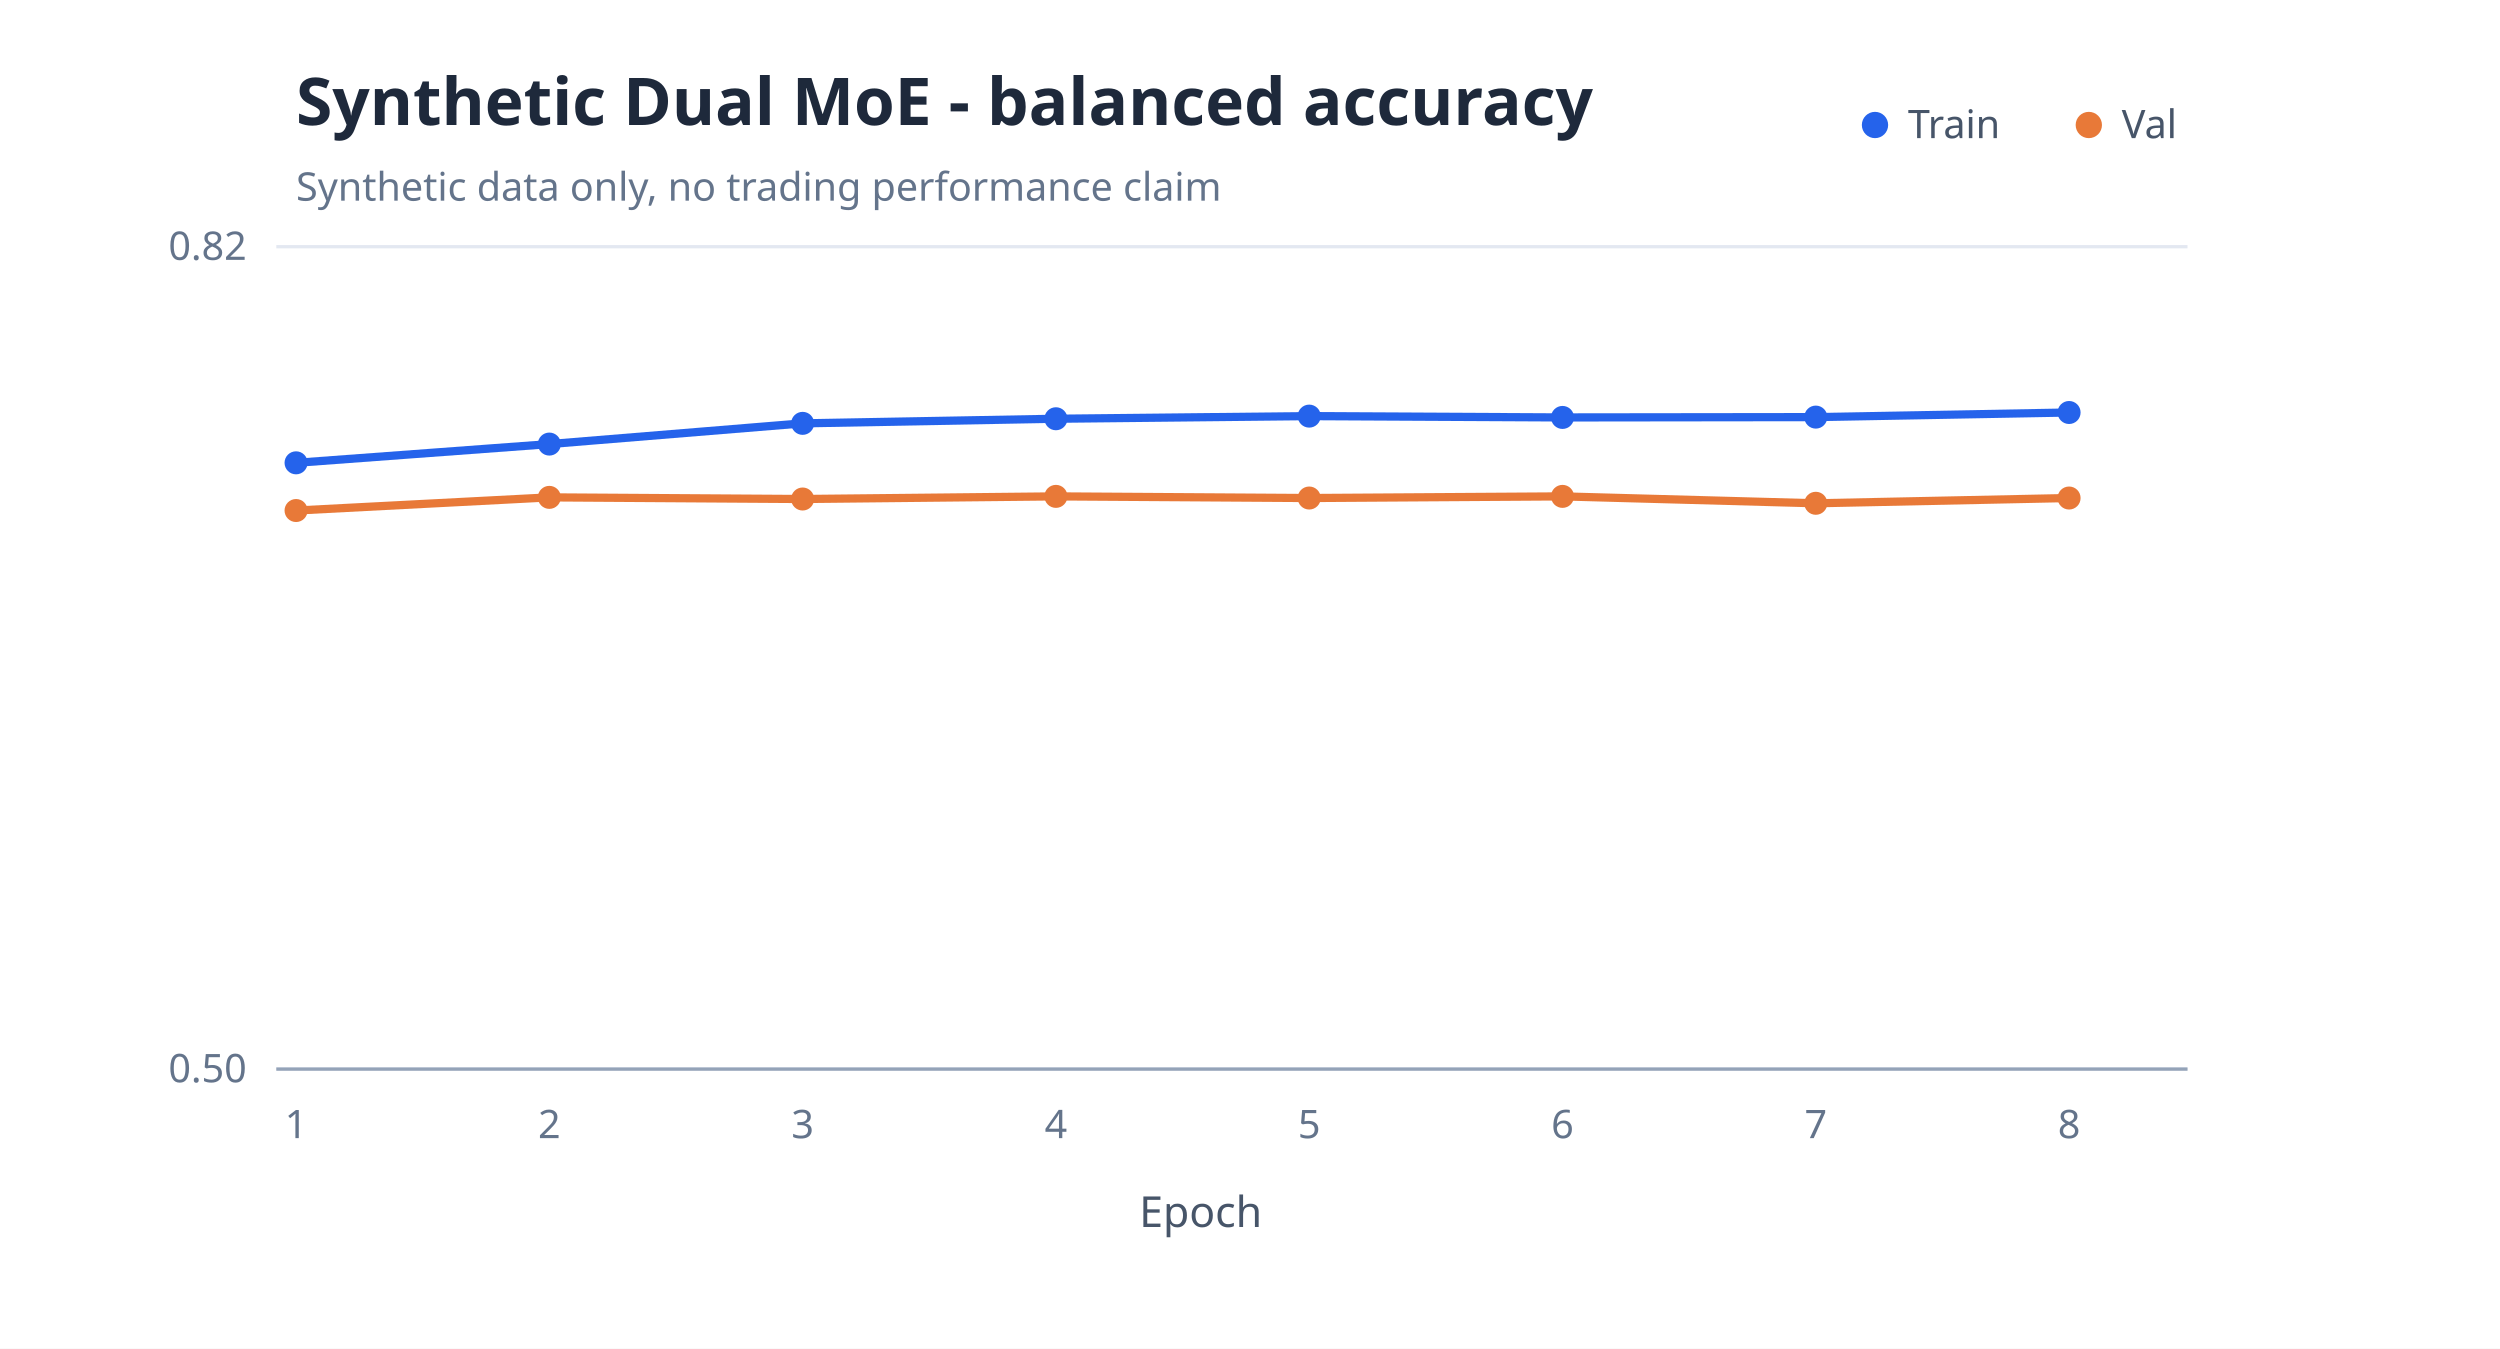
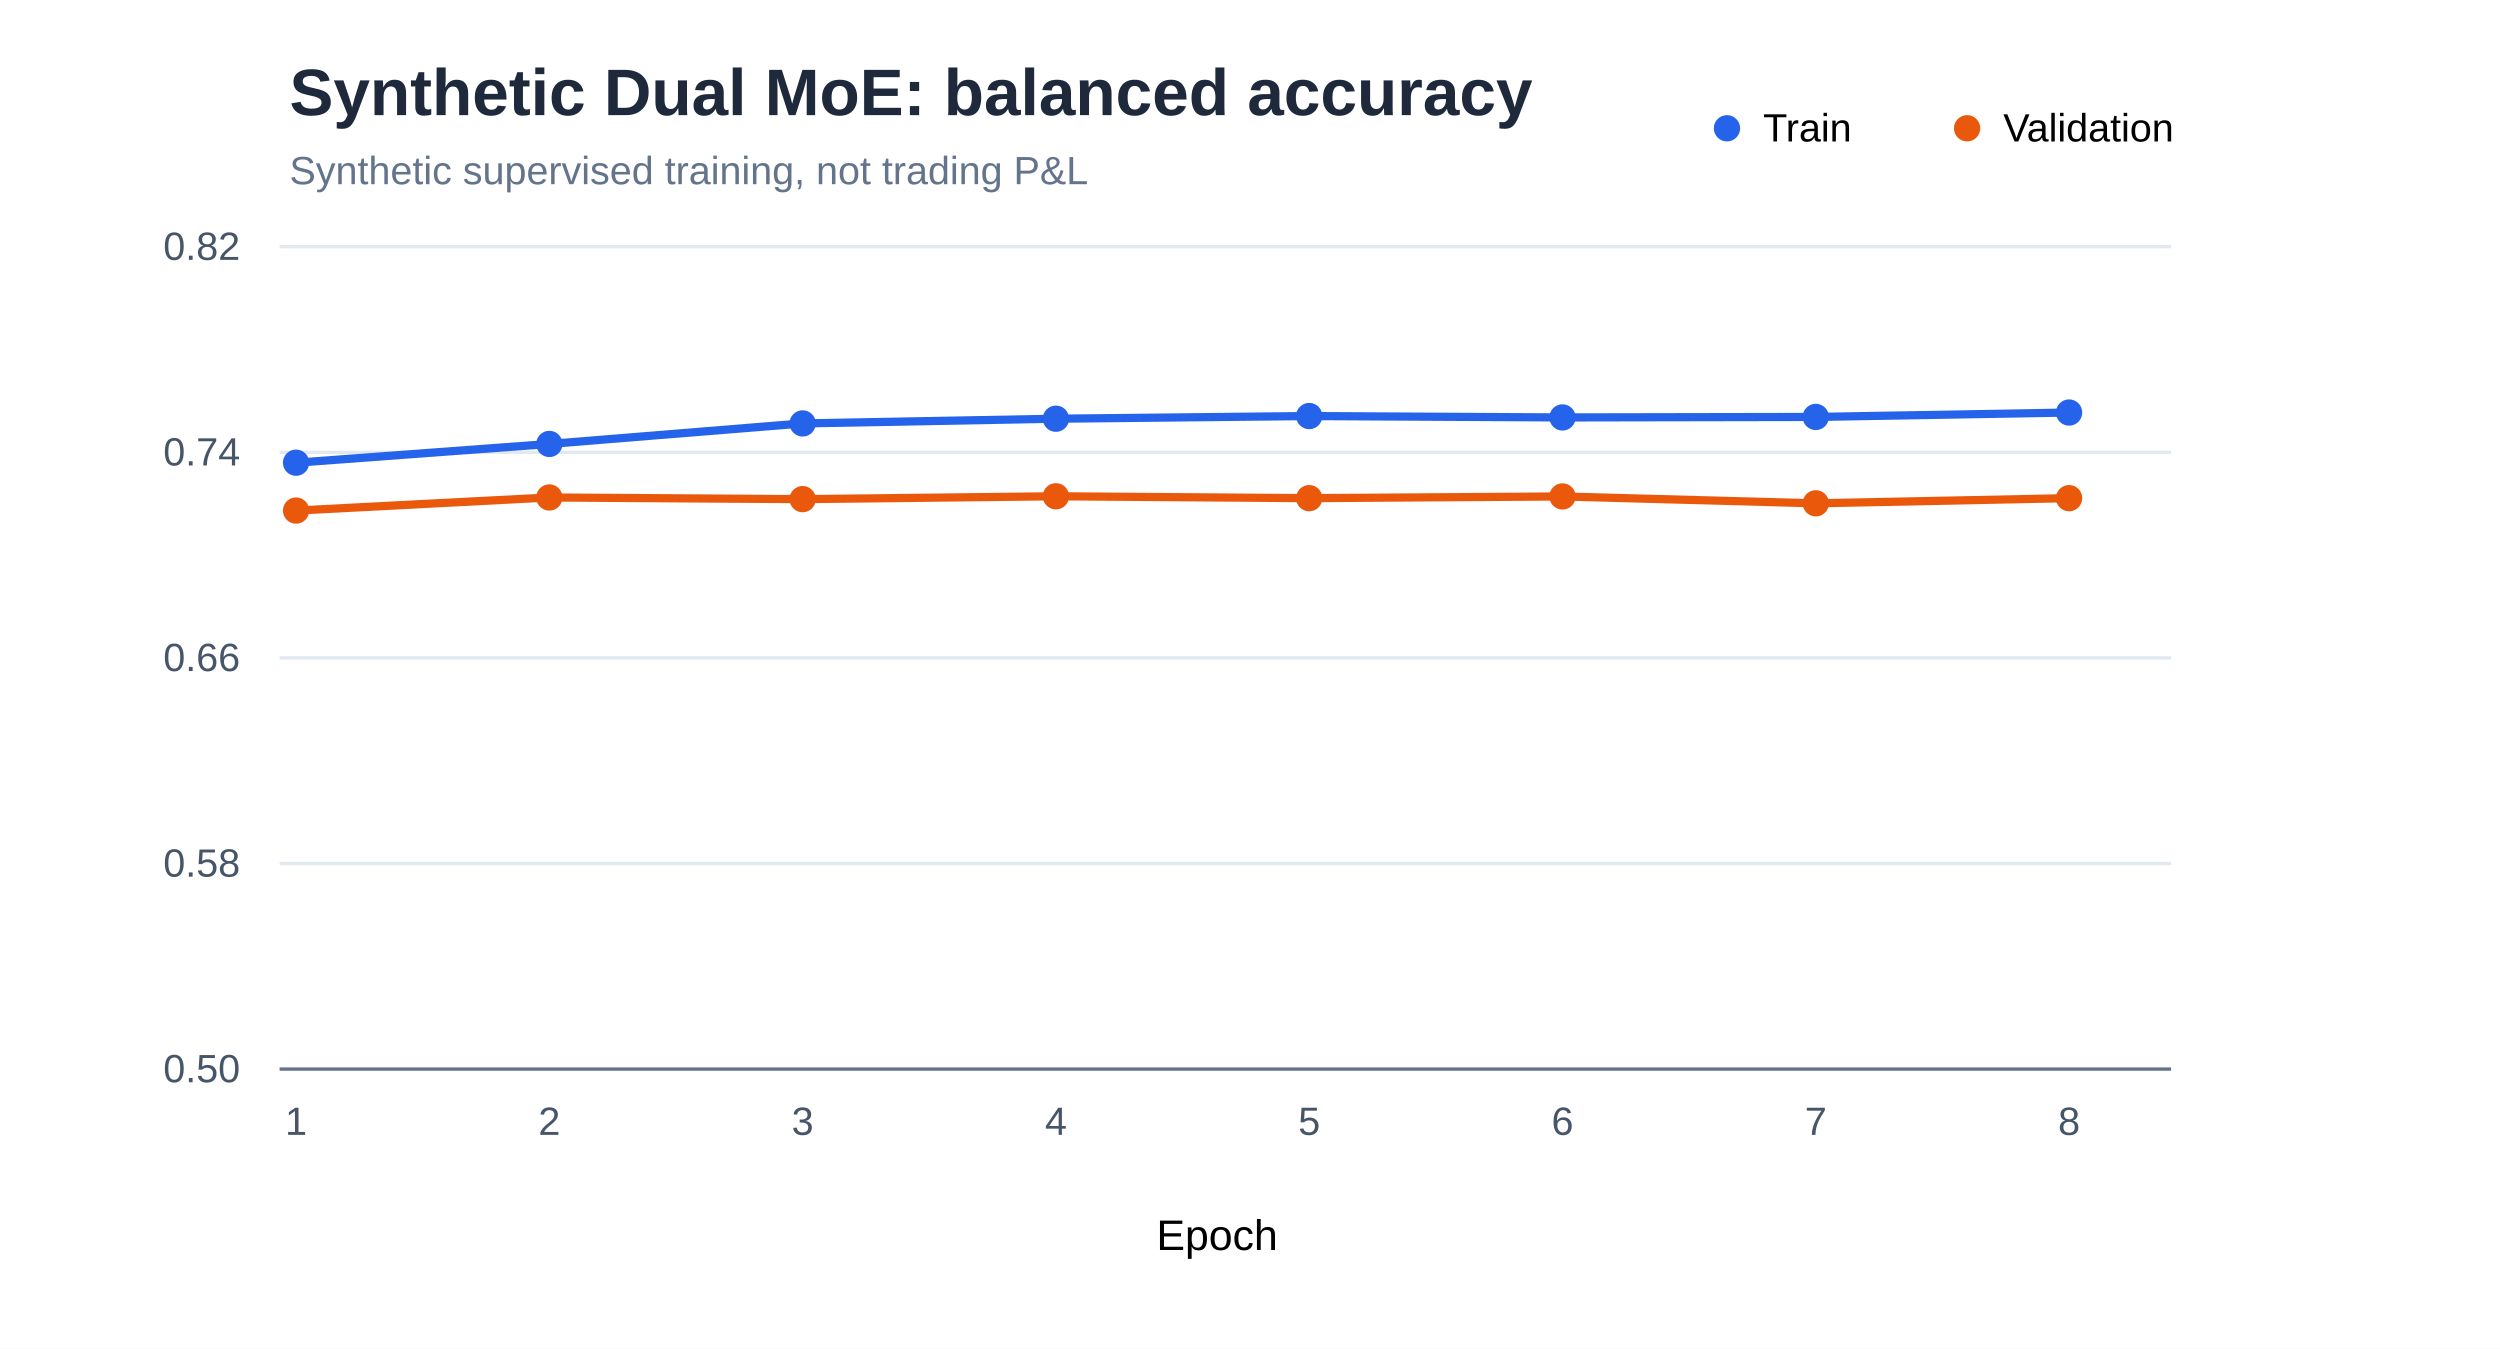
<svg xmlns="http://www.w3.org/2000/svg" width="760" height="410" viewBox="0 0 760 410">
  <rect width="760" height="410" fill="white" />
-   <text x="90" y="38" font-size="20" font-family="sans-serif" font-weight="bold" fill="#1e293b">Synthetic Dual MoE - balanced accuracy</text>
-   <text x="90" y="61" font-family="sans-serif" font-size="12" fill="#64748b">Synthetic data only, no trading performance claim</text>
-   <g font-family="sans-serif">
-     <line x1="84" y1="325" x2="665" y2="325" stroke="#e3e8f1" />
-     <text x="75" y="329" text-anchor="end" font-size="12" fill="#64748b">0.50</text>
-     <line x1="84" y1="75" x2="665" y2="75" stroke="#e3e8f1" />
-     <text x="75" y="79" text-anchor="end" font-size="12" fill="#64748b">0.82</text>
-     <line x1="84" y1="-175" x2="665" y2="-175" stroke="#e3e8f1" />
-     <text x="75" y="-171" text-anchor="end" font-size="12" fill="#64748b">1.14</text>
-     <line x1="84" y1="-425" x2="665" y2="-425" stroke="#e3e8f1" />
-     <text x="75" y="-421" text-anchor="end" font-size="12" fill="#64748b">1.46</text>
-     <line x1="84" y1="-675" x2="665" y2="-675" stroke="#e3e8f1" />
-     <text x="75" y="-671" text-anchor="end" font-size="12" fill="#64748b">1.78</text>
-     <line x1="84" y1="325" x2="665" y2="325" stroke="#94a3b8" />
-     <text x="90" y="346" text-anchor="middle" font-size="12" fill="#64748b">1</text>
-     <text x="167" y="346" text-anchor="middle" font-size="12" fill="#64748b">2</text>
-     <text x="244" y="346" text-anchor="middle" font-size="12" fill="#64748b">3</text>
-     <text x="321" y="346" text-anchor="middle" font-size="12" fill="#64748b">4</text>
-     <text x="398" y="346" text-anchor="middle" font-size="12" fill="#64748b">5</text>
-     <text x="475" y="346" text-anchor="middle" font-size="12" fill="#64748b">6</text>
-     <text x="552" y="346" text-anchor="middle" font-size="12" fill="#64748b">7</text>
-     <text x="629" y="346" text-anchor="middle" font-size="12" fill="#64748b">8</text>
-     <text x="365" y="373" font-size="13" text-anchor="middle" fill="#475569">Epoch</text>
-     <path d="M 90.0 140.7 L 167.0 135.0 L 244.0 128.7 L 321.0 127.3 L 398.0 126.5 L 475.0 126.9 L 552.0 126.8 L 629.0 125.4" fill="none" stroke="#2563eb" stroke-width="2.5" />
-     <circle cx="90" cy="140.7" r="3.5" fill="#2563eb" />
-     <circle cx="167" cy="135.0" r="3.5" fill="#2563eb" />
-     <circle cx="244" cy="128.7" r="3.5" fill="#2563eb" />
-     <circle cx="321" cy="127.3" r="3.5" fill="#2563eb" />
-     <circle cx="398" cy="126.5" r="3.5" fill="#2563eb" />
-     <circle cx="475" cy="126.9" r="3.5" fill="#2563eb" />
-     <circle cx="552" cy="126.8" r="3.5" fill="#2563eb" />
-     <circle cx="629" cy="125.4" r="3.5" fill="#2563eb" />
-     <path d="M 90.0 155.2 L 167.0 151.2 L 244.0 151.7 L 321.0 150.9 L 398.0 151.4 L 475.0 150.9 L 552.0 153.0 L 629.0 151.4" fill="none" stroke="#e87938" stroke-width="2.5" />
-     <circle cx="90" cy="155.2" r="3.5" fill="#e87938" />
-     <circle cx="167" cy="151.2" r="3.5" fill="#e87938" />
-     <circle cx="244" cy="151.7" r="3.5" fill="#e87938" />
-     <circle cx="321" cy="150.9" r="3.5" fill="#e87938" />
-     <circle cx="398" cy="151.4" r="3.5" fill="#e87938" />
-     <circle cx="475" cy="150.9" r="3.5" fill="#e87938" />
-     <circle cx="552" cy="153.0" r="3.5" fill="#e87938" />
-     <circle cx="629" cy="151.4" r="3.5" fill="#e87938" />
-     <circle cx="570" cy="38" r="4" fill="#2563eb" />
-     <text x="580" y="42" font-size="12" fill="#475569">Train</text>
-     <circle cx="635" cy="38" r="4" fill="#e87938" />
-     <text x="645" y="42" font-size="12" fill="#475569">Val</text>
+   <g font-family="Arial, sans-serif">
+     <text x="88" y="35" font-size="20" font-weight="bold" fill="#1e293b">Synthetic Dual MoE: balanced accuracy</text>
+     <text x="88" y="56" font-size="12" fill="#64748b">Synthetic supervised training, not trading P&amp;L</text>
+     <line x1="85" x2="660" y1="325" y2="325" stroke="#e2e8f0" />
+     <text x="73" y="329" text-anchor="end" font-size="12" fill="#475569">0.50</text>
+     <line x1="85" x2="660" y1="262.5" y2="262.5" stroke="#e2e8f0" />
+     <text x="73" y="266.5" text-anchor="end" font-size="12" fill="#475569">0.58</text>
+     <line x1="85" x2="660" y1="200" y2="200" stroke="#e2e8f0" />
+     <text x="73" y="204" text-anchor="end" font-size="12" fill="#475569">0.66</text>
+     <line x1="85" x2="660" y1="137.5" y2="137.5" stroke="#e2e8f0" />
+     <text x="73" y="141.5" text-anchor="end" font-size="12" fill="#475569">0.74</text>
+     <line x1="85" x2="660" y1="75" y2="75" stroke="#e2e8f0" />
+     <text x="73" y="79" text-anchor="end" font-size="12" fill="#475569">0.82</text>
+     <line x1="85" y1="325" x2="660" y2="325" stroke="#64748b" />
+     <text x="90" y="345" font-size="12" text-anchor="middle" fill="#475569">1</text>
+     <text x="167" y="345" font-size="12" text-anchor="middle" fill="#475569">2</text>
+     <text x="244" y="345" font-size="12" text-anchor="middle" fill="#475569">3</text>
+     <text x="321" y="345" font-size="12" text-anchor="middle" fill="#475569">4</text>
+     <text x="398" y="345" font-size="12" text-anchor="middle" fill="#475569">5</text>
+     <text x="475" y="345" font-size="12" text-anchor="middle" fill="#475569">6</text>
+     <text x="552" y="345" font-size="12" text-anchor="middle" fill="#475569">7</text>
+     <text x="629" y="345" font-size="12" text-anchor="middle" fill="#475569">8</text>
+     <text x="370" y="380" font-size="13" text-anchor="middle">Epoch</text>
+     <path d="M90 140.66 L167 134.96 L244 128.72 L321 127.29 L398 126.48 L475 126.90 L552 126.75 L629 125.41" fill="none" stroke="#2563eb" stroke-width="2.5" />
+     <circle cx="90" cy="140.66" r="4" fill="#2563eb" />
+     <circle cx="167" cy="134.96" r="4" fill="#2563eb" />
+     <circle cx="244" cy="128.72" r="4" fill="#2563eb" />
+     <circle cx="321" cy="127.29" r="4" fill="#2563eb" />
+     <circle cx="398" cy="126.48" r="4" fill="#2563eb" />
+     <circle cx="475" cy="126.90" r="4" fill="#2563eb" />
+     <circle cx="552" cy="126.75" r="4" fill="#2563eb" />
+     <circle cx="629" cy="125.41" r="4" fill="#2563eb" />
+     <path d="M90 155.21 L167 151.23 L244 151.74 L321 150.87 L398 151.44 L475 150.92 L552 153.01 L629 151.44" fill="none" stroke="#ea580c" stroke-width="2.5" />
+     <circle cx="90" cy="155.21" r="4" fill="#ea580c" />
+     <circle cx="167" cy="151.23" r="4" fill="#ea580c" />
+     <circle cx="244" cy="151.74" r="4" fill="#ea580c" />
+     <circle cx="321" cy="150.87" r="4" fill="#ea580c" />
+     <circle cx="398" cy="151.44" r="4" fill="#ea580c" />
+     <circle cx="475" cy="150.92" r="4" fill="#ea580c" />
+     <circle cx="552" cy="153.01" r="4" fill="#ea580c" />
+     <circle cx="629" cy="151.44" r="4" fill="#ea580c" />
+     <circle cx="525" cy="39" r="4" fill="#2563eb" />
+     <text x="536" y="43" font-size="12">Train</text>
+     <circle cx="598" cy="39" r="4" fill="#ea580c" />
+     <text x="609" y="43" font-size="12">Validation</text>
  </g>
</svg>
